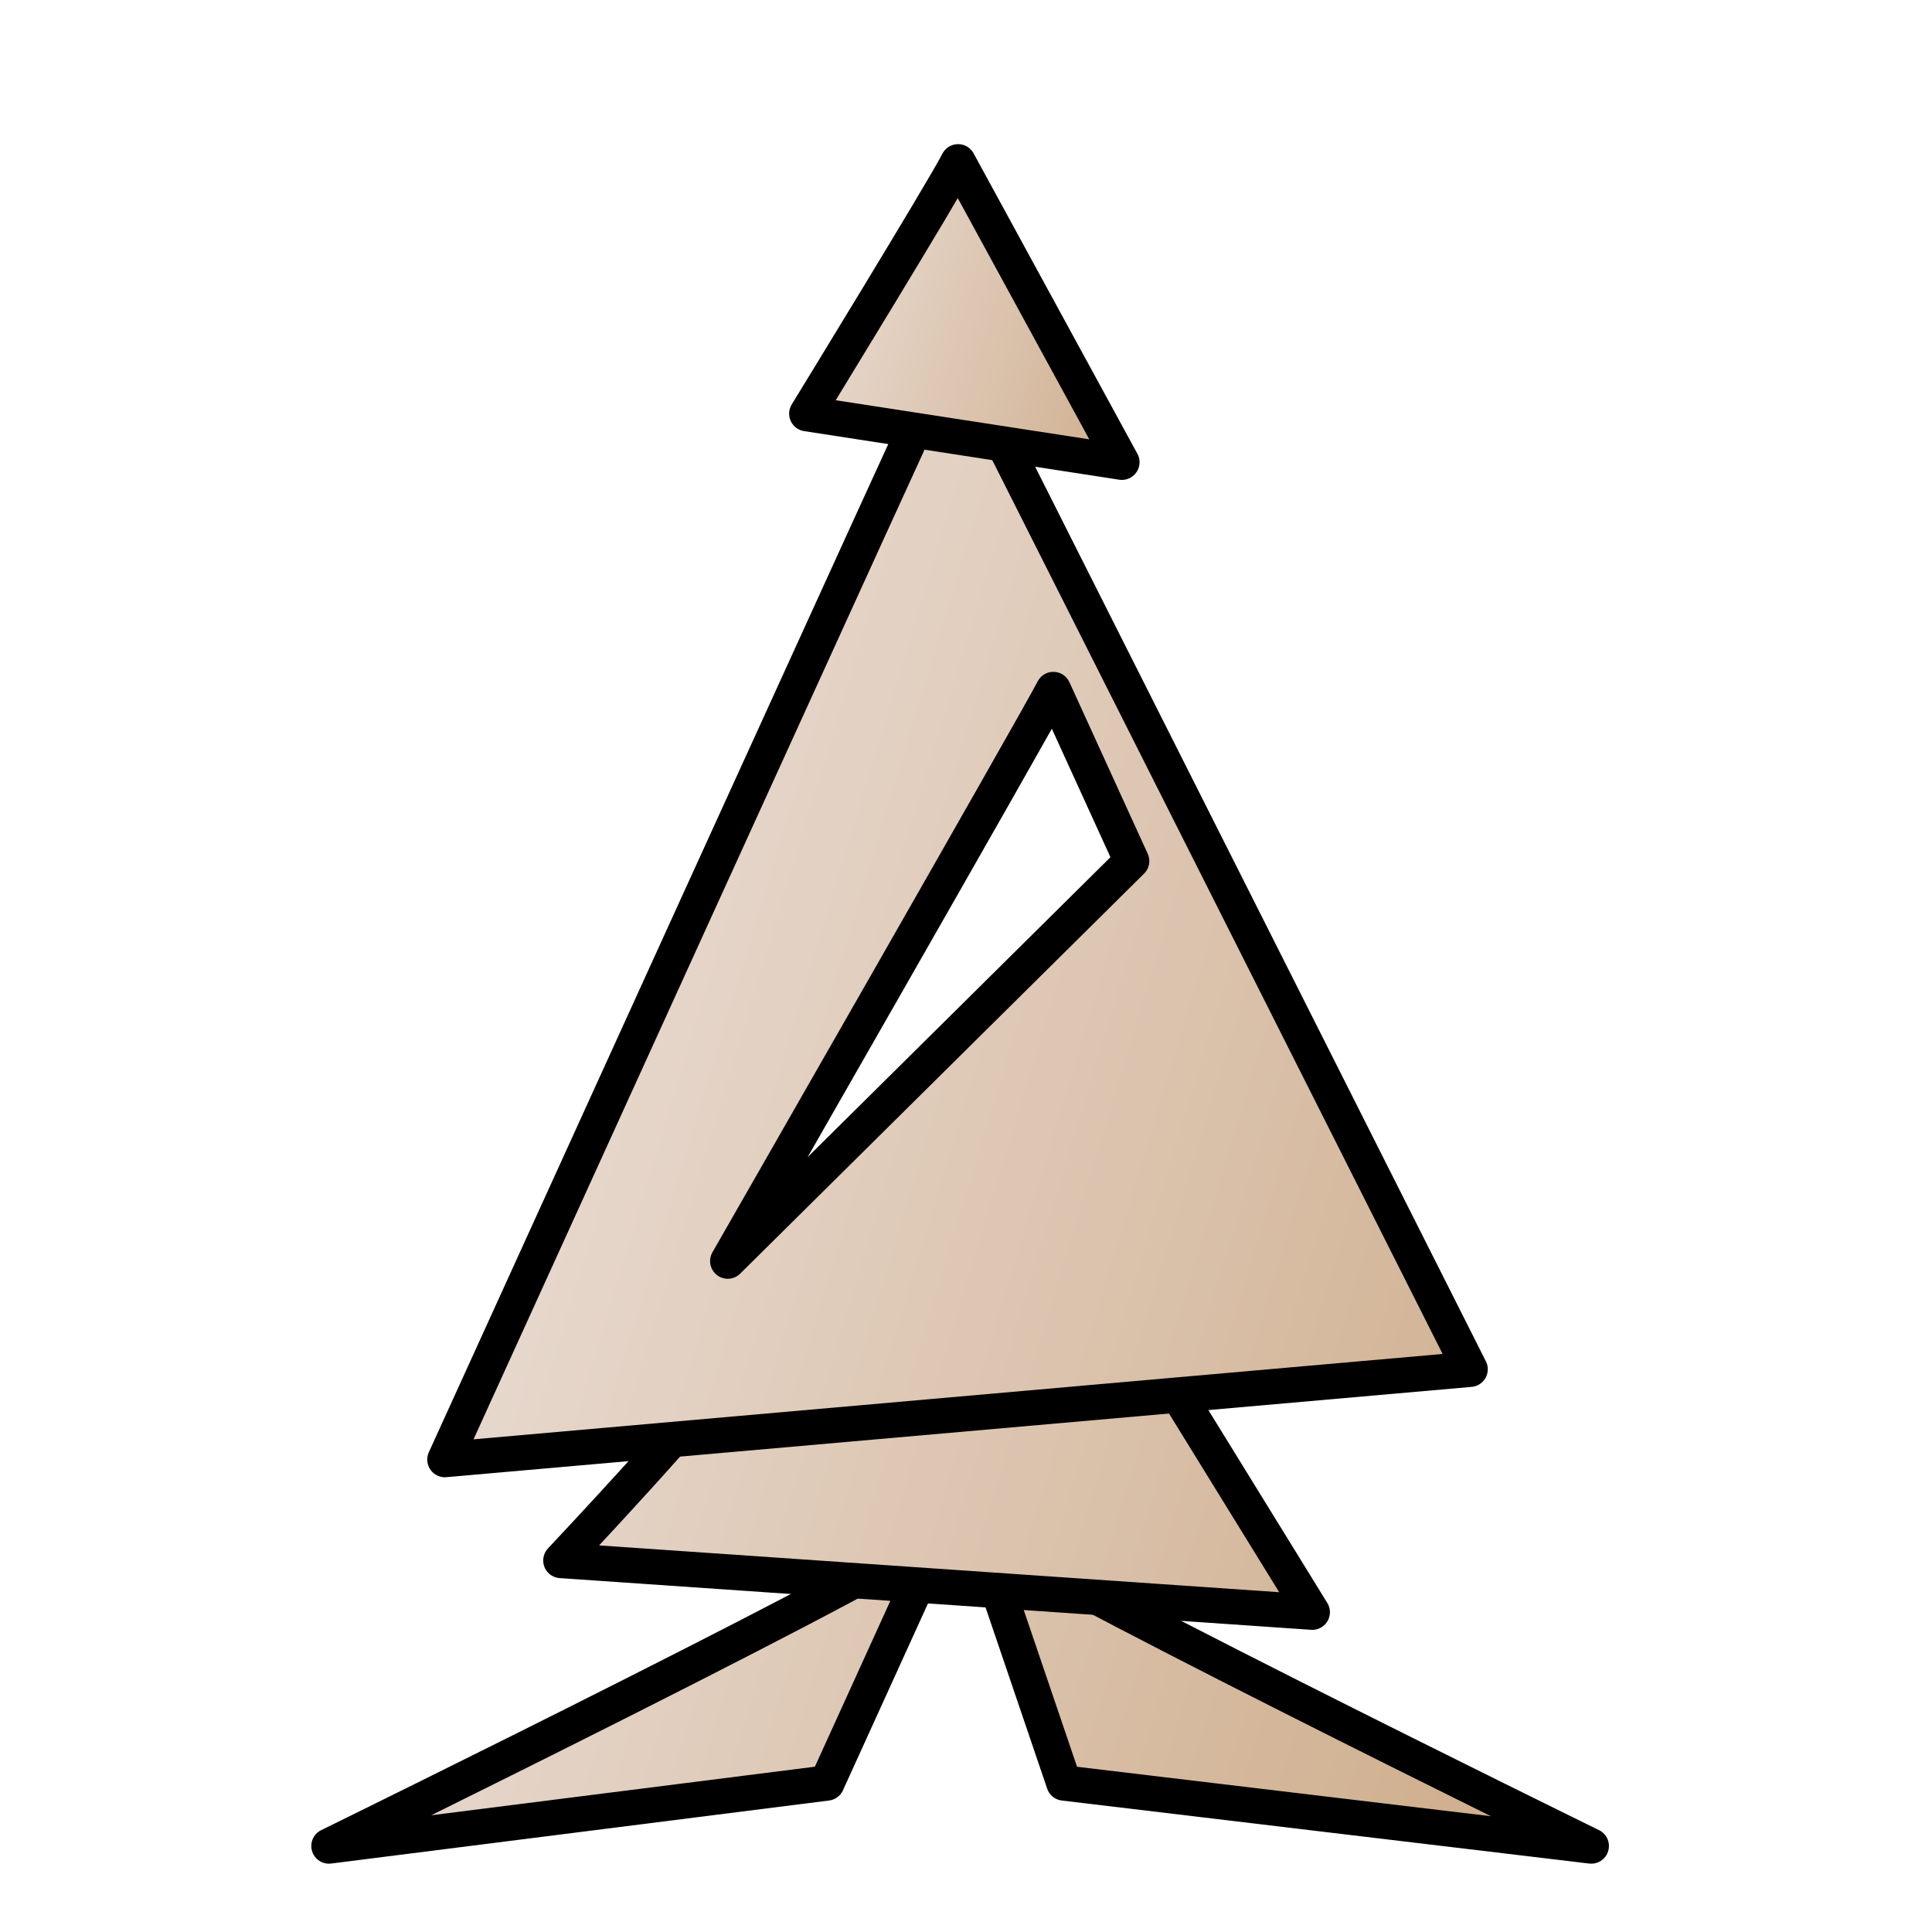
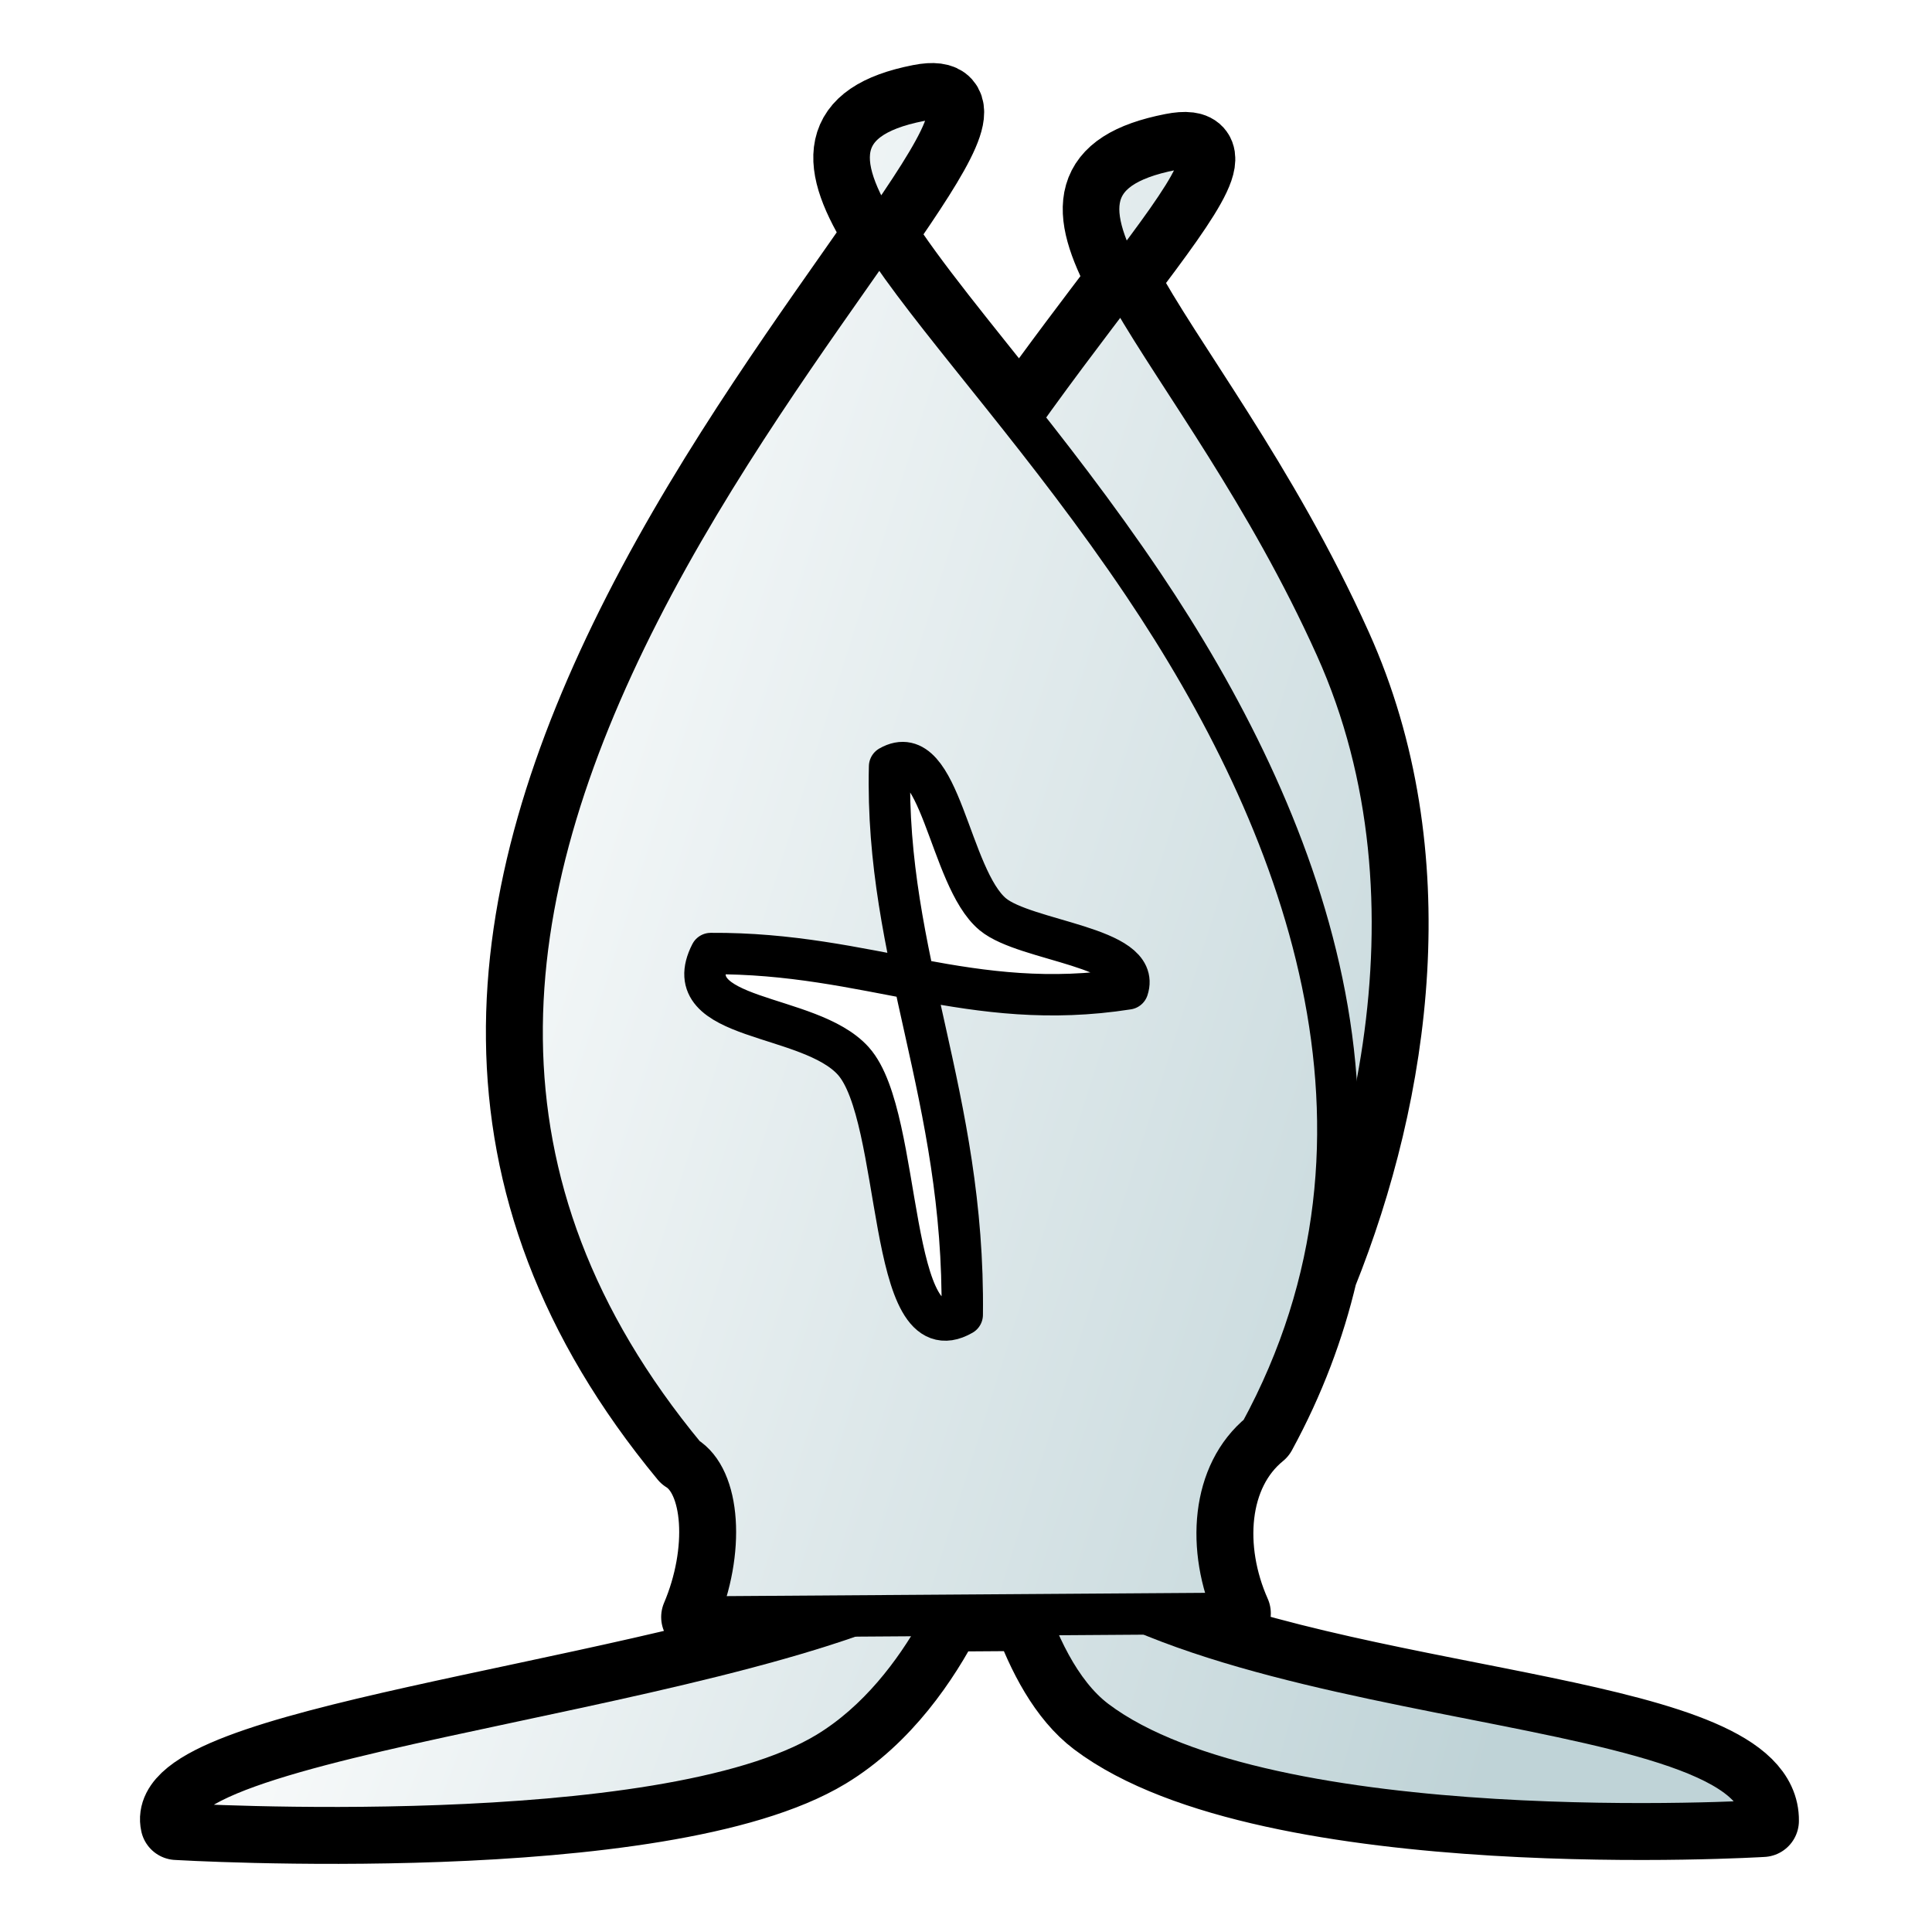
- <svg xmlns="http://www.w3.org/2000/svg" xmlns:xlink="http://www.w3.org/1999/xlink" height="200" width="200">
-   <linearGradient id="c" gradientUnits="userSpaceOnUse" x1="632.225" x2="766.861" xlink:href="#a" y1="302.591" y2="343.353" />
-   <linearGradient id="a">
-     <stop offset="0" stop-color="#ede3de" />
-     <stop offset="1" stop-color="#d0b090" />
-   </linearGradient>
-   <linearGradient id="d" gradientUnits="userSpaceOnUse" x1="632.225" x2="699.485" xlink:href="#b" y1="374.586" y2="374.586" />
-   <linearGradient id="b">
-     <stop offset="0" />
-     <stop offset="1" />
-   </linearGradient>
-   <linearGradient id="e" gradientUnits="userSpaceOnUse" x1="628.11" x2="762.747" xlink:href="#a" y1="302.591" y2="343.353" />
-   <linearGradient id="f" gradientUnits="userSpaceOnUse" x1="699.297" x2="766.556" xlink:href="#b" y1="374.586" y2="374.586" />
-   <linearGradient id="g" gradientUnits="userSpaceOnUse" x1="629.939" x2="764.575" xlink:href="#a" y1="302.591" y2="343.353" />
-   <linearGradient id="h" gradientUnits="userSpaceOnUse" x1="656.233" x2="737.672" xlink:href="#b" y1="350.817" y2="350.817" />
-   <linearGradient id="i" gradientUnits="userSpaceOnUse" x1="644.227" x2="754.015" xlink:href="#b" y1="293.364" y2="293.364" />
-   <linearGradient id="j" gradientUnits="userSpaceOnUse" x1="673.749" x2="714.538" xlink:href="#a" y1="239.353" y2="251.543" />
-   <linearGradient id="k" gradientUnits="userSpaceOnUse" x1="681.691" x2="717.966" xlink:href="#b" y1="232.301" y2="232.301" />
-   <path d="M0 0h200v200H0z" fill="none" />
-   <g fill-rule="evenodd" stroke-linecap="round" stroke-linejoin="round" stroke-width="3.657">
-     <path d="M697.656 358.073c-1.223 2.447-63.603 33.025-63.603 33.025l51.545-6.524z" fill="url(#c)" stroke="url(#d)" transform="translate(-600 -200)" />
-     <path d="M701.125 358.073c1.223 2.447 63.603 33.025 63.603 33.025l-54.593-6.524z" fill="url(#e)" stroke="url(#f)" transform="translate(-600 -200)" />
-     <path d="M675.033 342.223c-1.375 2.75-16.971 19.317-16.971 19.317l77.782 5.353-19.825-32.153z" fill="url(#g)" stroke="url(#h)" transform="translate(-600 -200)" />
-     <path d="M698.72 235.633c-1.376 2.75-52.664 115.462-52.664 115.462l106.13-9.348zm10.322 35.745l8.105 17.76-41.81 41.41s32.33-56.419 33.705-59.17z" fill="url(#g)" stroke="url(#i)" transform="translate(-600 -200)" />
-     <path d="M699.18 216.75c-1.376 2.752-15.66 26.071-15.66 26.071l32.618 5.03z" fill="url(#j)" stroke="url(#k)" transform="translate(-600 -200)" />
-   </g>
+ <svg xmlns="http://www.w3.org/2000/svg" xmlns:xlink="http://www.w3.org/1999/xlink" id="bishop" width="700pt" height="700pt" version="1.0" viewBox="0 0 933.333 933.333">
+   <style id="style-base">.base{fill-opacity:1;fill-rule:evenodd;stroke-miterlimit:4;stroke-dasharray:none;stroke-linecap:round;stroke-linejoin:round;stroke-opacity:1}.stroke-medium{stroke-width:20}.stroke-color{stroke:#000}</style>
+   <defs id="defs36222">
+     <linearGradient id="fillGradient">
+       <stop id="stop0" offset="0" style="stop-color:white;stop-opacity:1" />
+       <stop id="stop1" offset="1" style="stop-color:#bfd3d7;stop-opacity:1" />
+     </linearGradient>
+     <linearGradient xlink:href="#fillGradient" id="hat-back-gradient" x1="130.983" x2="720.017" y1="444.835" y2="623.168" gradientTransform="matrix(1.14026 0 0 1.09269 -36.623 -49.028)" gradientUnits="userSpaceOnUse" />
+     <linearGradient xlink:href="#fillGradient" id="right-shoulder-gradient" x1="130.983" x2="720.017" y1="444.835" y2="623.168" gradientTransform="scale(1.08391) rotate(-1.265 -177.406 837.59)" gradientUnits="userSpaceOnUse" />
+     <linearGradient xlink:href="#fillGradient" id="left-shoulder-gradient" x1="130.983" x2="720.017" y1="444.835" y2="623.168" gradientTransform="scale(1.08391) rotate(3.857 339.41 930.117)" gradientUnits="userSpaceOnUse" />
+     <linearGradient xlink:href="#fillGradient" id="hat-front-gradient" x1="130.983" x2="720.017" y1="444.835" y2="623.168" gradientTransform="matrix(1.14026 0 0 1.09269 -36.623 -49.028)" gradientUnits="userSpaceOnUse" />
+   </defs>
+   <path id="boundary" d="M448.98 48c-1.336.083-2.83.288-4.49.613-41.9 8.217-41.13 30.064-19.472 64.426C453.686 71.737 468.722 46.767 448.98 48zm-23.962 65.04c-31.48 45.351-79.414 110.415-116.174 182.55-71.074 139.47-87.286 275.445 22.355 408.049 17.093 10.535 18.975 46.403 5.705 77.535l74.502-.512C293.255 822.167 76.736 842.687 85.38 881.047c0 0 234.234 13.973 314.129-34.361 28.104-17.003 46.841-45.08 57.846-66.34l39.511-.272c6.969 19.36 17.384 39.603 32.565 51.063 83.454 62.996 322.11 48.457 322.11 48.457.759-52.555-184.063-52.925-296.942-99.916l41.822-.287c-13.724-30.812-11.436-67.76 12.318-87.123 13.904-25.51 23.452-51.18 29.48-76.776 35.416-88.175 52.293-202.543 7.083-302.947-35.766-79.43-81.727-137.527-102.858-177.219-14.312 18.904-31.601 41.544-49.511 66.725-28.129-35.541-52.968-65.296-67.914-89.012zm117.425 22.286C575.5 91.664 592.86 67.063 566.311 72.27c-41.908 8.218-42.1 28.81-23.868 63.056z" class="base stroke-color" style="fill:none;stroke-width:35" />
+   <path id="left-shoulder" d="M469.75 751.538c-75.953 62.86-394.82 83.129-384.37 129.51 0 0 234.232 13.973 314.127-34.362 49.838-30.15 70.243-95.148 70.243-95.148z" class="base stroke-color stroke-medium" style="fill:url(#left-shoulder-gradient)" />
+   <path id="right-shoulder" d="M484.462 730.28c71.103 99.976 368.04 82.74 367.078 149.313 0 0-238.657 14.54-322.111-48.457-35.314-26.657-44.967-100.857-44.967-100.857z" class="base stroke-color stroke-medium" style="fill:url(#right-shoulder-gradient)" />
+   <path id="hat-back" d="M566.31 72.27c53.134-10.42-69.586 98.53-142.088 240.803C635.197 333.98 576.496 606.13 610.414 673.437c51.72-90.89 90.848-236.611 34.888-360.892C578.678 164.583 475.829 90.015 566.31 72.27Z" class="base stroke-color stroke-medium" style="fill:url(#hat-back-gradient)" />
+   <path id="hat-front" d="M444.49 48.612c53.134-10.42-63.143 104.704-135.645 246.978-71.075 139.47-87.287 275.445 22.354 408.049 17.093 10.535 18.975 46.403 5.705 77.535l259.516-1.783c-13.724-30.811-11.436-67.76 12.318-87.123 79.669-146.173 19.124-297.647-56.407-409.937C461.223 146.883 354.008 66.357 444.49 48.612Zm-14.743 321.674c-2.298 92.247 36.384 158.976 35.102 264.869-36.755 21.147-28.274-95.53-52.625-122.605-21.334-23.72-85.797-18.798-68.856-51.905 76.571-.497 125.42 28.967 201.45 17.075 6.755-20.32-49.367-22.89-65.196-36.026-21.285-17.665-25.342-85.432-49.875-71.408z" class="base stroke-color stroke-medium" style="fill:url(#hat-front-gradient)" />
</svg>
